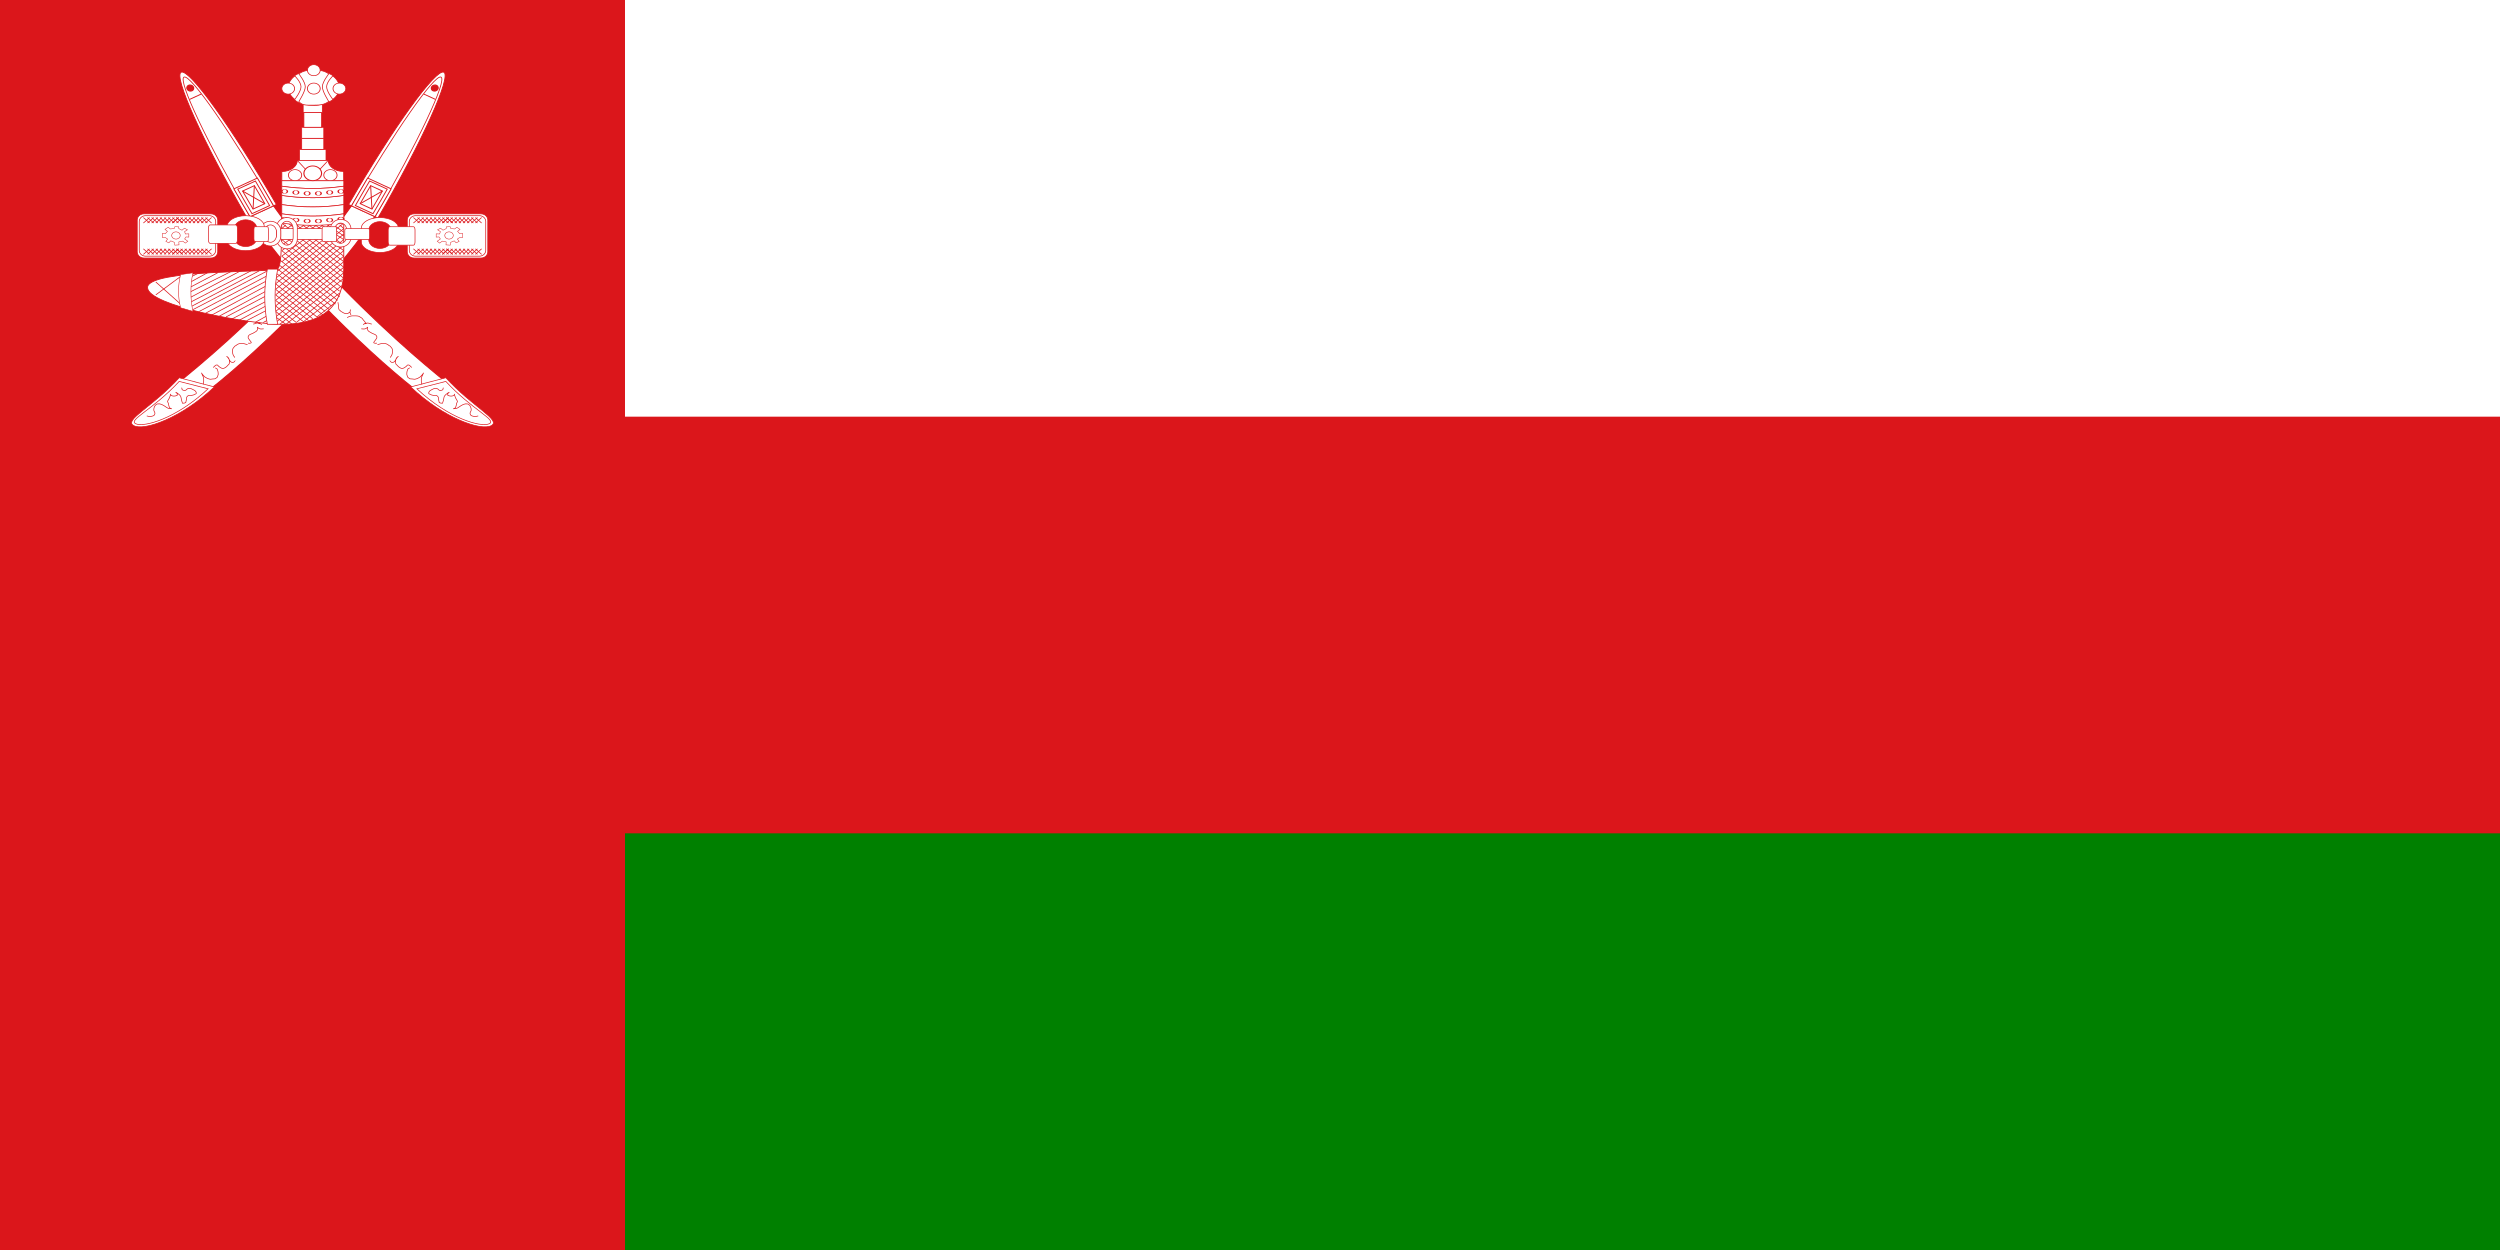
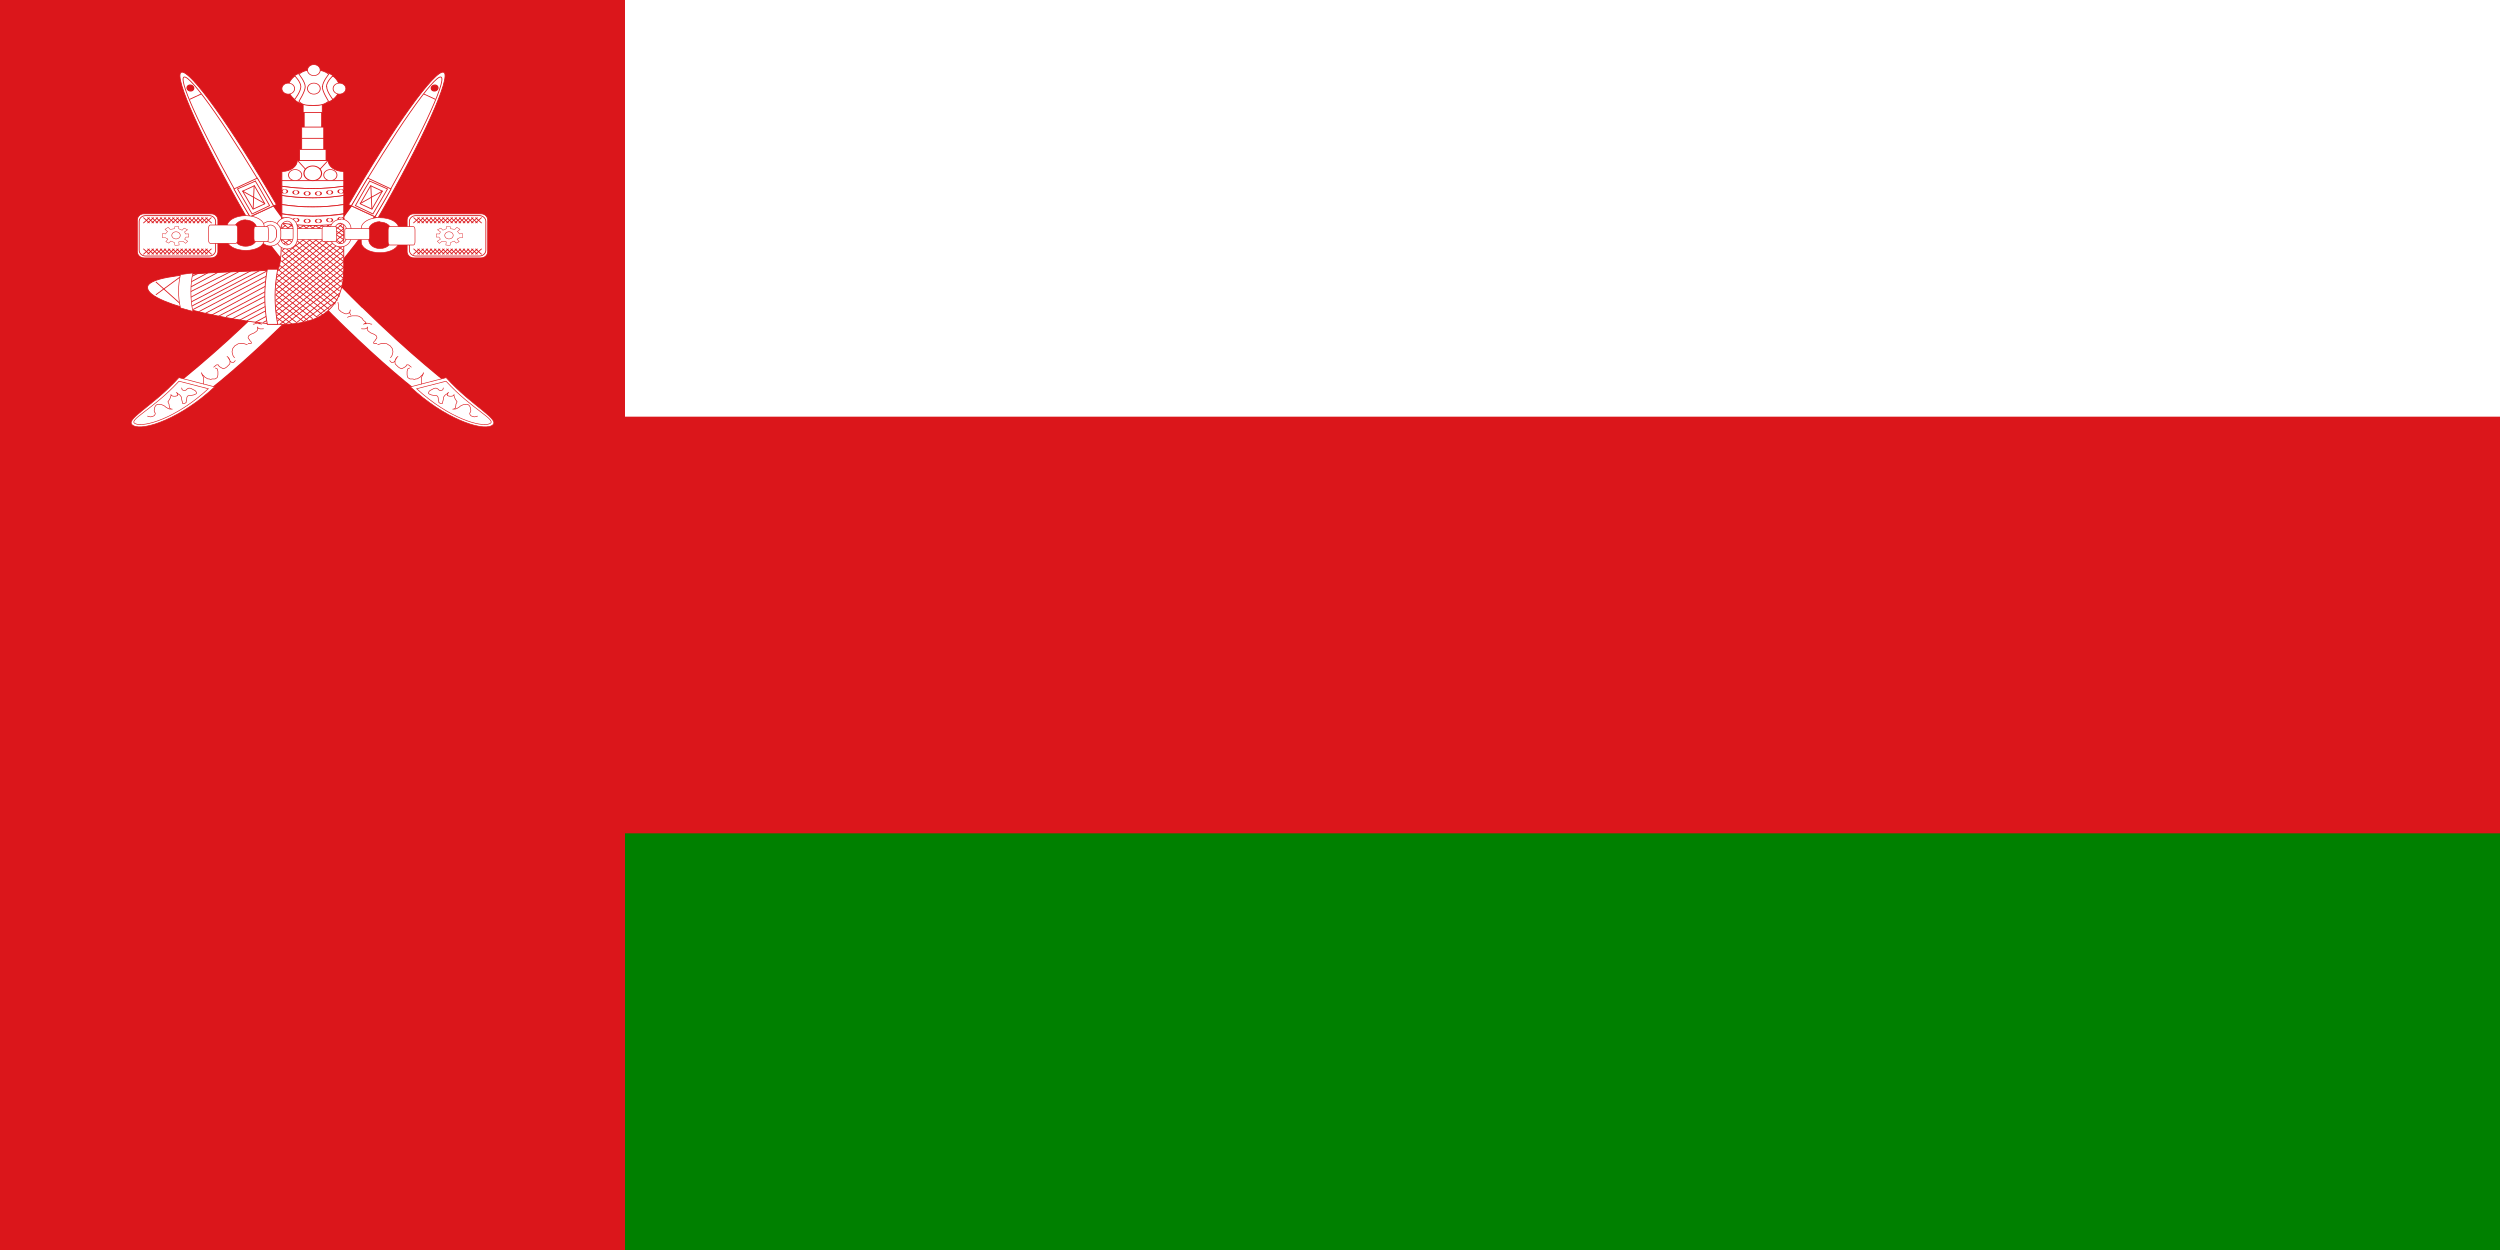
<svg xmlns="http://www.w3.org/2000/svg" xmlns:xlink="http://www.w3.org/1999/xlink" width="600" height="300" viewBox="0,0 1200,600">
-   <rect width="1200" fill="#db161b" height="600" />
-   <rect height="200" width="900" x="300" fill="#fff" />
-   <rect height="200" width="900" y="400" x="300" fill="#008000" />
-   <g id="a" fill-rule="evenodd" stroke="#db161b" stroke-width="0.264pt" fill="#fff">
-     <rect rx="3.215" ry="3.015" height="21.217" width="38.669" y="102.64" x="65.854" stroke-width="0.283pt" />
-     <rect rx="3.05" ry="2.764" height="19.449" width="36.686" y="103.52" x="66.846" stroke-width="0.264pt" />
-     <path d="M83.904,108.83l1.853,0.06,0.084,0.84,1.516,0.77,1.18-0.96,1.431,0.77-1.347,0.84,0.337,1.16,1.684-0.06v1.55l-1.347-0.07-0.674,0.97,1.516,1.1-1.179,0.9-1.264-0.97-1.853,0.39,0.084,1.42-2.021,0.13-0.253-1.36-1.684-0.71-0.927,0.97-1.432-0.71,0.843-1.1-1.011-0.71h-1.432l-0.084-2,1.432,0.13,1.01-1.16-1.179-0.9,1.516-1.04,1.095,0.84,1.853-0.25,0.253-0.84z" stroke-width="0.167pt" />
-     <ellipse cx="68.944" cy="426.78" rx="11.049" ry="9.944" transform="matrix(0.1841806,0,0,0.1752043,71.76647,38.24648)" stroke-width="1pt" />
-     <path d="M71.803,104.41l-2.974,2.65" />
-     <path d="M73.786,104.41l-2.974,2.65" />
-     <path d="M75.769,104.41l-2.974,2.65" />
-     <path d="M77.752,104.41l-2.974,2.65" />
-     <path d="M79.735,104.41l-2.974,2.65" />
-     <path d="M81.718,104.41l-2.974,2.65" />
-     <path d="M83.702,104.41l-2.975,2.65" />
-     <path d="M85.685,104.41l-2.975,2.65" />
-     <path d="M87.668,104.41l-2.975,2.65" />
-     <path d="M89.651,104.41l-2.975,2.65" />
-     <path d="M91.634,104.41l-2.975,2.65" />
-     <path d="M93.617,104.41l-2.975,2.65" />
-     <path d="M85.685,104.41l-2.975,2.65" />
-     <path d="M95.6,104.41l-2.975,2.65" />
-     <path d="M97.583,104.41l-2.975,2.65" />
-     <path d="M99.566,104.41l-2.975,2.65" />
-     <path d="M101.55,104.41l-2.976,2.65" />
-     <path d="M98.574,104.41l2.976,2.65" />
-     <path d="M96.591,104.41l2.975,2.65" />
-     <path d="M94.608,104.41l2.975,2.65" />
-     <path d="M92.625,104.41l2.975,2.65" />
-     <path d="M90.642,104.41l2.975,2.65" />
-     <path d="M88.659,104.41l2.975,2.65" />
-     <path d="M86.676,104.41l2.975,2.65" />
-     <path d="M84.693,104.41l2.975,2.65" />
-     <path d="M82.71,104.41l2.975,2.65" />
-     <path d="M80.727,104.41l2.975,2.65" />
-     <path d="M78.744,104.41l2.975,2.65" />
-     <path d="M76.761,104.41l2.974,2.65" />
-     <path d="M84.693,104.41l2.975,2.65" />
-     <path d="M74.778,104.41l2.974,2.65" />
-     <path d="M72.795,104.41l2.974,2.65" />
-     <path d="M70.812,104.41l2.974,2.65" />
-     <path d="M68.829,104.41l2.974,2.65" />
-     <path d="M71.803,119.43l-2.974,2.66" />
-     <path d="M73.786,119.43l-2.974,2.66" />
-     <path d="M75.769,119.43l-2.974,2.66" />
-     <path d="M77.752,119.43l-2.974,2.66" />
-     <path d="M79.735,119.43l-2.974,2.66" />
-     <path d="M81.718,119.43l-2.974,2.66" />
-     <path d="M83.702,119.43l-2.975,2.66" />
-     <path d="M85.685,119.43l-2.975,2.66" />
-     <path d="M87.668,119.43l-2.975,2.66" />
-     <path d="M89.651,119.43l-2.975,2.66" />
-     <path d="M91.634,119.43l-2.975,2.66" />
-     <path d="M93.617,119.43l-2.975,2.66" />
-     <path d="M85.685,119.43l-2.975,2.66" />
-     <path d="M95.6,119.43l-2.975,2.66" />
-     <path d="M97.583,119.43l-2.975,2.66" />
-     <path d="M99.566,119.43l-2.975,2.66" />
-     <path d="M101.55,119.43l-2.976,2.66" />
-     <path d="M98.574,119.43l2.976,2.66" />
-     <path d="M96.591,119.43l2.975,2.66" />
-     <path d="M94.608,119.43l2.975,2.66" />
-     <path d="M92.625,119.43l2.975,2.66" />
-     <path d="M90.642,119.43l2.975,2.66" />
-     <path d="M88.659,119.43l2.975,2.66" />
-     <path d="M86.676,119.43l2.975,2.66" />
-     <path d="M84.693,119.43l2.975,2.66" />
-     <path d="M82.71,119.43l2.975,2.66" />
-     <path d="M80.727,119.43l2.975,2.66" />
-     <path d="M78.744,119.43l2.975,2.66" />
-     <path d="M76.761,119.43l2.974,2.66" />
-     <path d="M84.693,119.43l2.975,2.66" />
-     <path d="M74.778,119.43l2.974,2.66" />
-     <path d="M72.795,119.43l2.974,2.66" />
-     <path d="M70.812,119.43l2.974,2.66" />
-     <path d="M68.829,119.43l2.974,2.66" />
+   <path fill="#db161b" d="M0 0h1200v600H0z" />
+   <path fill="#fff" d="M300 0h900v200H300z" />
+   <path fill="green" d="M300 400h900v200H300z" />
+   <g id="a" fill-rule="evenodd" stroke="#db161b" stroke-width=".4" fill="#fff">
+     <rect rx="3.2" ry="3" height="21.2" width="38.7" y="102.6" x="65.9" />
+     <rect rx="3.1" ry="2.8" height="19.4" width="36.7" y="103.5" x="66.8" />
+     <path d="M84 108.8h1.8v1l1.6.7 1-1 1.6.8-1.4 1 .4 1h1.6v1.5h-1.3l-.7 1 1.5 1-1 1-1.3-1-2 .3.2 1.5-2 .2-.3-1.4-1.7-.7-1 1-1.4-.7 1-1.2-1.2-.7H78v-2l1.4.2 1-1.2-1.2-1 1.5-1 1 1 2-.3.2-1z" stroke-width=".2" />
+     <ellipse cx="68.9" cy="426.8" rx="11" ry="9.9" transform="matrix(.18418 0 0 .1752 71.8 38.2)" stroke-width="1pt" />
+     <path d="M71.8 104.4l-3 2.7M73.8 104.4l-3 2.7M75.8 104.4l-3 2.7M77.8 104.4l-3 2.7M79.7 104.4l-3 2.7M81.7 104.4l-3 2.7M83.7 104.4l-3 2.7M85.7 104.4l-3 2.7M87.7 104.4l-3 2.7M89.7 104.4l-3 2.7M91.6 104.4l-3 2.7M93.6 104.4l-3 2.7M85.7 104.4l-3 2.7M95.6 104.4l-3 2.7M97.6 104.4l-3 2.7M99.6 104.4l-3 2.7M101.5 104.4l-3 2.7M98.6 104.4l3 2.7M96.6 104.4l3 2.7M94.6 104.4l3 2.7M92.6 104.4l3 2.7M90.6 104.4l3 2.7M88.7 104.4l3 2.7M86.7 104.4l3 2.7M84.7 104.4l3 2.7M82.7 104.4l3 2.7M80.7 104.4l3 2.7M78.7 104.4l3 2.7M76.8 104.4l3 2.7M84.7 104.4l3 2.7M74.8 104.4l3 2.7M72.8 104.4l3 2.7M70.8 104.4l3 2.7M68.8 104.4l3 2.7M71.8 119.4l-3 2.7M73.8 119.4l-3 2.7M75.8 119.4l-3 2.7M77.8 119.4l-3 2.7M79.7 119.4l-3 2.7M81.7 119.4l-3 2.7M83.7 119.4l-3 2.7M85.7 119.4l-3 2.7M87.7 119.4l-3 2.7M89.7 119.4l-3 2.7M91.6 119.4l-3 2.7M93.6 119.4l-3 2.7M85.7 119.4l-3 2.7M95.6 119.4l-3 2.7M97.6 119.4l-3 2.7M99.6 119.4l-3 2.7M101.5 119.4l-3 2.7M98.6 119.4l3 2.7M96.6 119.4l3 2.7M94.6 119.4l3 2.7M92.6 119.4l3 2.7M90.6 119.4l3 2.7M88.7 119.4l3 2.7M86.7 119.4l3 2.7M84.7 119.4l3 2.7M82.7 119.4l3 2.7M80.7 119.4l3 2.7M78.7 119.4l3 2.7M76.8 119.4l3 2.7M84.7 119.4l3 2.7M74.8 119.4l3 2.7M72.8 119.4l3 2.7M70.8 119.4l3 2.7M68.8 119.4l3 2.7" />
  </g>
-   <use xlink:href="#a" x="-300" transform="scale(-1,1)" />
-   <g id="b">
-     <path d="M126.51,147.12c-48.114,47.05-68.638,53-59.006,56.79s40.616-20.49,72.856-52.75c32.24-32.25,51.98-60.956,42.35-64.747-9.63-3.792-5.03,10.662-56.2,60.707z" fill-rule="evenodd" stroke="#db161b" stroke-width="0.424pt" fill="#fff" />
-     <path d="M86.008,181.31l16.852,4.42c-15.861,15.03-33.708,21.22-38.665,18.57-4.958-2.65,8.923-8.84,21.813-22.99z" fill-rule="evenodd" stroke="#db161b" stroke-width="0.33" fill="#fff" />
-     <path d="M86.008,183.08l13.881,3.54c-15.453,14.45-30.737,18.56-34.692,16.8-3.977-1.77,8.255-6.74,20.811-20.34z" fill-rule="evenodd" stroke="#db161b" stroke-width="0.33" fill="#fff" />
-     <path d="M137.79,145.06c-0.04,0.23-0.15,1.24-0.25,1.64,0,0.56-0.06,0.98-0.12,1.42-0.16,0.38-0.13,0.73-0.62,0.87-0.33,0.46-0.54,0.58-0.98,0.77-0.3,0.23-0.76,0.46-1.24,0.65-0.49,0.19-0.94,0.21-1.47,0.11-0.44-0.27-0.75-0.54-1.11-0.76-0.09-0.35-0.16-0.86-0.25-1.2,0.13,0.35,0.23,0.91,0.25,1.41-0.05,0.55-0.25,0.79-0.49,1.2" stroke="#db161b" stroke-width="0.33" fill="none" />
-     <path d="M133.23,152.37c-0.04-0.03-0.08-0.07-0.12-0.11,0.29,0.26,0.17,0.14-0.5-0.21-0.47-0.22-0.98-0.34-1.6-0.44h-1.72c-0.67,0-1.12,0.09-1.6,0.22-0.35,0.31-0.87,0.48-1.23,0.76-0.38,0.23-0.54,0.5-0.74,0.87-0.34,0.3-0.56,0.76-0.87,0.99-0.13,0.5-0.42,0.48-0.61,0.87,0.58,0.04,1.05,0.11,1.35,0.43,0.52,0.24-0.43-0.23-0.61-0.43-0.41-0.11-0.51-0.22-1.11-0.22-0.56-0.16-0.9,0.13-1.48,0.22-0.33,0.17-0.43,0.22-0.86,0.22" stroke="#db161b" stroke-width="0.33" fill="none" />
-     <path d="M126.58,157.83c-0.25,0.01-1.4,0.2-1.85,0-0.5-0.12-0.8-0.36-1.11-0.77-0.15-0.29,0,0.53,0,0.88-0.05,0.64-0.27,0.65-0.61,1.09-0.36,0.2-0.74,0.49-1.11,0.65-0.31,0.24-0.69,0.4-1.11,0.55-0.37,0.15-0.81,0.31-1.11,0.54-0.41,0.26-0.37,0.58-0.61,0.98,0.04,0.54,0.14,0.84,0.49,1.1,0.14,0.36,0.47,0.73,0.74,0.98,0.3,0.5,0.64,0.73-0.13,0.87-0.42,0.16-0.65,0.03-1.1,0" stroke="#db161b" stroke-width="0.33" fill="none" />
-     <path d="M118.82,165.46c-0.3-0.06-1.38-0.38-1.85-0.54h-1.72c-0.67,0.04-0.8,0.22-1.36,0.43-0.36,0.33-0.61,0.56-1.11,0.77-0.26,0.3-0.78,0.81-0.98,1.2-0.15,0.37-0.25,0.87-0.25,1.42,0.01,0.63,0.2,0.74,0.25,1.31,0.14,0.46,0.36,0.89,0.74,1.3,0.05,0.14,0.09,0.18,0.24,0.22" stroke="#db161b" stroke-width="0.33" fill="none" />
-     <path d="M112.95,173c-0.05,0-0.17,0.28-0.35,0.52-0.39,0.4-0.44,0.43-1.05,0.43-0.54-0.02-0.49-0.21-0.87-0.35-0.18-0.27-0.41-0.49-0.61-0.86-0.14-0.22-0.27-0.57-0.44-0.77-0.16-0.26-0.36-0.45-0.53-0.69-0.16-0.07-0.22-0.14-0.43-0.17,0.5,0.08,0.54,0.25,0.87,0.51,0.15,0.25,0.31,0.5,0.44,0.78,0.05,0.37,0.17,0.66,0.17,1.12,0,0.47,0,0.81-0.17,1.2-0.21,0.22-0.36,0.44-0.61,0.61-0.21,0.19-0.46,0.45-0.62,0.68-0.27,0.17-0.47,0.31-0.78,0.52-0.27,0.15-0.55,0.31-0.96,0.35-0.52-0.04-0.67-0.18-1.05-0.35-0.33-0.24-0.59-0.39-0.88-0.6-0.23-0.16-0.46-0.47-0.61-0.69-0.47-0.12-0.77-0.07-1.05,0.17-0.24,0.16-0.45,0.37-0.61,0.6-0.15,0.07-0.38,0.28-0.53,0.35" stroke="#db161b" stroke-width="0.33" fill="none" />
-     <path d="M103.32,176.56c0.14,0.06,0.64,0.41,0.87,0.54,0.14,0.45,0.36,0.7,0.43,1.18,0.12,0.47,0.11,0.98,0.11,1.51-0.12,0.55-0.35,0.95-0.54,1.39-0.35,0.24-0.52,0.4-0.98,0.65-0.43,0.06-0.86,0.11-1.41,0.11-0.34,0.11-0.98,0.16-1.31,0-0.48-0.07-0.843-0.26-1.194-0.43-0.402-0.23-0.649-0.44-1.088-0.65-0.213-0.31-0.544-0.59-0.869-0.97-0.271-0.36-0.47-0.56-0.653-0.96,0.161,0.46,0.405,0.86,0.544,1.29,0.247,0.45,0.391,0.62,0.435,1.18,0.151,0.45,0.109,0.99,0.109,1.5-0.048,0.35-0.073,1.01-0.218,1.29v0.33" stroke="#db161b" stroke-width="0.33" fill="none" />
-     <path d="M87.242,186.23v0.16c0-0.42-0.011-0.21,0.175,0.62,0.33,0.37,1.104,0.47,1.749,0.31,0.566-0.41,0.548-0.73,1.574-0.93,0.991,0.06,1.369,0.32,1.924,0.62,0.658,0.29,0.962,0.44,1.399,1.09,0.217,0.53,0.338,0.89-0.35,1.09-0.547,0.35-1.197,0.54-1.924,0.63-0.808,0-1.39-0.09-1.749,0.31-0.555,0.51-0.524,0.82-0.524,1.71-0.187,0.28-0.224,1.1-0.35,1.41-0.486,0.2-0.771,0.31-1.574,0.31-0.189-0.48-0.398-1.35-0.525-1.87-0.137-0.56-0.179-1.34-0.525-1.72-0.326-0.42-0.743-0.8-1.224-1.09-0.214-0.27-0.622-0.49-1.049-0.62,0.686,0.31,0.784,0.65,0.874,1.4-0.603,0.27-0.764,0.46-1.749,0.47-0.968-0.07-1.202-0.29-1.574-0.78-0.067,0.78-0.348,1.04-0.524,1.72-0.36,0.47-0.513,0.95-0.875,1.55,0.154,0.76,0.486,0.79,0.525,1.72,0.227,0.61,0.202,1.19,0.699,1.56,0.222,0.24,0.388,0.29,0.875,0.31-1.013,0-1.603-0.1-2.274-0.47-0.519-0.28-0.911-0.64-1.399-0.93-0.619-0.4-1.384-0.77-2.099-0.94-0.808,0-1.39-0.08-1.749,0.31-0.495,0.32-0.828,0.86-1.049,1.56-0.162,0.81-0.224,1.35,0.175,1.87,0.296,0.61,0.363,0.84,0,1.56-0.407,0.51-1.012,0.57-1.924,0.78-0.666-0.03-1.306-0.16-1.749-0.31" stroke="#db161b" stroke-width="0.33" fill="none" />
-     <path d="M181.41,104.66c21.35-36.858,35.52-68.222,31.62-70.014-3.89-1.791-24.37,26.665-45.72,63.518l14.1,6.496z" fill-rule="evenodd" stroke="#db161b" stroke-width="0.335pt" fill="#fff" />
-     <path d="M180,104.01c20.59-35.557,34.78-65.574,31.67-67.007s-22.35,26.258-42.95,61.81" fill-rule="evenodd" stroke="#db161b" stroke-width="0.294pt" fill="#fff" />
-     <path d="M176.46,85.461c-2.51,4.157-5.16,8.908-7.74,13.352l11.28,5.197c2.57-4.448,5.38-9.13,7.73-13.356l-11.27-5.193z" fill-rule="evenodd" stroke="#db161b" stroke-width="0.334pt" fill="#fff" />
-     <path d="M177.41,86.895c-2.5,4.157-4.25,7.338-6.82,11.782l8.45,3.893c2.58-4.442,4.48-7.554,6.83-11.78l-8.46-3.895z" fill-rule="evenodd" stroke="#db161b" stroke-width="0.334pt" fill="#fff" />
-     <rect transform="matrix(-0.9083207,-0.4182743,-0.5012544,0.8653,0,0)" height="9.985" width="6.207" stroke="#db161b" y="6.559" x="-205.69" stroke-width="0.335pt" fill="#fff" />
-     <path d="M183.55,91.712l-10.64,6.043" fill-rule="evenodd" stroke="#db161b" stroke-width="0.334pt" fill="#fff" />
-     <path d="M178.54,100.35l-0.63-11.235" fill-rule="evenodd" stroke="#db161b" stroke-width="0.334pt" fill="#fff" />
-     <path d="M209.03,47.727l-5.64-2.597" fill-rule="evenodd" stroke="#db161b" stroke-width="0.334pt" fill="#fff" />
-     <ellipse rx="3.543" ry="3.543" stroke="#db161b" transform="matrix(-0.4490005,0.1132067,0.1013394,0.3938715,444.3472,-55.79786)" cy="92.126" cx="545.67" stroke-width="1pt" fill="#db161b" />
+   <use xlink:href="#a" x="-300" transform="scale(-1 1)" />
+   <g id="b" stroke="#db161b">
+     <path d="M126.5 147c-48 47.2-68.6 53-59 57s40.6-20.6 73-52.8c32-32.3 51.8-61 42.2-64.8-9.6-3.8-5 10.7-56.2 60.7z" fill-rule="evenodd" stroke-width=".6" fill="#fff" />
+     <path d="M86 181.3l17 4.4C87 200.7 69 207 64 204.3c-5-2.7 9-8.8 21.8-23z" fill-rule="evenodd" stroke-width=".3" fill="#fff" />
+     <path d="M86 183l14 3.6C84.3 201 69 205.2 65 203.4c-4-1.7 8.3-6.7 20.8-20.3z" fill-rule="evenodd" stroke-width=".3" fill="#fff" />
+     <path d="M137.8 145l-.3 1.7v1.4c-.2.5-.2.8-.7 1-.3.4-.5.6-1 .8l-1.2.6c-.5.2-1 .2-1.5 0-.3 0-.6-.4-1-.6l-.3-1.2c.2.3.3 1 .3 1.4 0 .5-.3.8-.5 1.2M133.2 152.4c.2 0 0 0-.6-.4l-1.6-.4h-1.7c-.7 0-1 0-1.6.2-.4.3-1 .5-1.2.8-.4.2-.6.5-.8 1-.3.2-.5.6-1 .8 0 .5-.3.5-.5 1 .6 0 1 0 1.4.3l-.6-.4-1-.2c-.7 0-1 .2-1.6.3-.3.2-.4.2-1 .2M126.6 157.8c-.3 0-1.4.2-2 0-.4 0-.7-.3-1-.7v1c0 .6-.2.6-.6 1l-1 .7-1.2.5c-.4.2-.8.3-1 .6-.5.2-.5.5-.7 1 0 .5.2.8.6 1 0 .4.4.8.7 1 .3.5.6.8 0 1H119M118.8 165.5l-1.8-.6h-1.8c-.6 0-.8 0-1.3.4l-1.2.7-1 1.3-.3 1.4c0 .7.2.8.3 1.4 0 .5.4 1 .7 1.4l.3.2M113 173l-.4.5c-.4.4-.4.5-1 .5s-.5-.3-1-.4c0-.3-.3-.5-.5-1l-.4-.6c0-.3-.3-.5-.5-.7 0 0 0-.2-.3-.2.5.2.5.4.8.6l.5.8.2 1c0 .6 0 1-.2 1.3l-.6.6-.7.7-.7.5-1 .4-1-.5-1-.6c0-.2-.4-.5-.5-.8-.5 0-.8 0-1 .2l-.7.6-.5.4M103.3 176.6l1 .5c0 .5.3.8.3 1.3v1.5c0 .5-.2 1-.4 1.4l-1 .6h-1.4c-.3.2-1 .3-1.3 0-.5 0-1 0-1.2-.3l-1-.6c-.3-.5-.6-.7-1-1l-.6-1c0 .4.4.8.5 1.2.3.5.4.6.5 1.2v3M87.2 186.2v.2c0-.4 0-.2.2.6.3.4 1 .5 1.8.3.5-.4.5-.7 1.5-1 1 0 1.4.4 2 .7.6.3 1 .4 1.4 1 .3.6.4 1-.3 1.2-.5.3-1.2.5-2 .6-.7 0-1.3 0-1.7.3-.5.6-.5 1-.5 1.8-.2.3-.2 1-.3 1.4-.5.3-.8.4-1.6.4l-.5-2c0-.5 0-1.2-.5-1.6-.3-.5-.7-.8-1.2-1-.2-.4-.6-.6-1-.7.7.3.8.6.8 1.4-.5.2-.6.4-1.6.4s-1.2-.2-1.6-.7c0 .8-.3 1-.5 1.8-.4.5-.5 1-1 1.6.3.8.6.8.6 1.7.2.6 0 1.2.6 1.6.3 0 .4.2 1 .2-1 0-1.7 0-2.4-.5-.5-.2-1-.6-1.4-1-.6-.3-1.3-.7-2-.8-1 0-1.4-.2-1.8.2-.5.3-.8.8-1 1.5-.2 1-.3 1.4 0 2 .4.5.5.8 0 1.5-.3.5-1 .5-1.8.8-.7 0-1.3-.2-1.7-.4" stroke-width=".3" fill="none" />
+     <path d="M181.4 104.7c21.4-37 35.5-68.3 31.6-70-4-1.8-24.3 26.6-45.7 63.5l14 6.5z" fill-rule="evenodd" stroke-width=".4" fill="#fff" />
+     <path d="M180 104c20.6-35.5 34.8-65.6 31.7-67s-22.4 26.3-43 61.8" fill-rule="evenodd" stroke-width=".4" fill="#fff" />
+     <path d="M176.5 85.5c-2.5 4-5.2 9-7.8 13.3L180 104c2.6-4.4 5.4-9 7.7-13.3l-11.2-5.2z" fill-rule="evenodd" stroke-width=".4" fill="#fff" />
+     <path d="M177.4 87c-2.5 4-4.2 7.2-6.8 11.7l8.4 4 7-12-8.6-3.8z" fill-rule="evenodd" stroke-width=".4" fill="#fff" />
+     <path transform="matrix(-.90832 -.41827 -.50125 .8653 0 0)" stroke-width=".4" fill="#fff" d="M-205.7 6.6h6.2v10h-6.2z" />
+     <path d="M183.6 91.7l-10.7 6M178.5 100.3L178 89M209 47.7l-5.6-2.6" fill-rule="evenodd" stroke-width=".4" fill="#fff" />
+     <ellipse rx="3.5" ry="3.5" transform="matrix(-.449 .1132 .10134 .39387 444.3 -55.8)" cy="92.1" cx="545.7" stroke-width="1pt" fill="#db161b" />
  </g>
-   <use xlink:href="#b" x="-300" transform="scale(-1,1)" />
-   <path d="M135.26,84.958c0,30.942,0.18,42.602-2.1,44.202-2.16,1.71-62.348,0-62.348,8.84s49.578,17.68,64.448,17.68c19.83,0,29.75-8.84,29.75-26.52v-44.202h-29.75z" fill-rule="evenodd" stroke="#db161b" stroke-width="0.305pt" fill="#fff" />
-   <path d="M135.26,93.798v4.42c9.92,1.474,19.83,1.474,29.75,0v-4.42c-9.92,1.474-19.83,1.474-29.75,0z" fill-rule="evenodd" stroke="#db161b" stroke-width="0.264pt" fill="#fff" />
-   <path d="M135.26,84.958v4.42c9.92,1.473,19.83,1.473,29.75,0v-4.42c-9.92,1.473-19.83,1.473-29.75,0z" fill-rule="evenodd" stroke="#db161b" stroke-width="0.264pt" fill="#fff" />
-   <path d="M135.26,89.378v4.42c9.92,1.474,19.83,1.474,29.75,0v-4.42c-9.92,1.473-19.83,1.473-29.75,0z" fill-rule="evenodd" stroke="#db161b" stroke-width="0.264pt" fill="#fff" />
-   <path d="M135.26,98.218v4.422c9.92,1.47,19.83,1.47,29.75,0v-4.422c-9.92,1.474-19.83,1.474-29.75,0z" fill-rule="evenodd" stroke="#db161b" stroke-width="0.264pt" fill="#fff" />
-   <ellipse rx="8.858" ry="26.575" stroke="#db161b" transform="matrix(0.1526333,0,0,3.5883686e-2,97.40251,84.3256)" cy="210.83" cx="256.89" stroke-width="4.463" fill="#fff" />
-   <ellipse rx="8.858" ry="26.575" stroke="#db161b" transform="matrix(0.1526333,0,0,3.5883686e-2,97.40259,83.53092)" cy="246.26" cx="292.32" stroke-width="4.463" fill="#fff" />
-   <ellipse rx="8.858" ry="26.575" stroke="#db161b" transform="matrix(0.1526333,0,0,3.5883436e-2,97.40259,83.37205)" cy="263.98" cx="327.76" stroke-width="4.463" fill="#fff" />
-   <ellipse rx="8.858" ry="26.575" stroke="#db161b" transform="matrix(0.1526333,0,0,3.5883436e-2,97.40259,83.37205)" cy="263.98" cx="363.19" stroke-width="4.463" fill="#fff" />
-   <ellipse rx="8.858" ry="26.575" stroke="#db161b" transform="matrix(0.1526333,0,0,3.5883686e-2,97.40259,83.53092)" cy="246.26" cx="398.62" stroke-width="4.463" fill="#fff" />
-   <ellipse rx="8.858" ry="26.575" stroke="#db161b" transform="matrix(0.1526333,0,0,3.5883686e-2,97.40253,84.3256)" cy="210.83" cx="434.06" stroke-width="4.463" fill="#fff" />
-   <g fill-rule="evenodd" stroke="#db161b" stroke-width="0.264pt" fill="#fff">
-     <path d="M135.26,107.06l29.75,23.87" />
-     <path d="M138.23,107.06l26.78,21.21" />
-     <path d="M142.2,107.94l22.81,17.68" />
-     <path d="M145.18,107.94l19.83,15.03" />
-     <path d="M148.15,107.94l16.86,12.38" />
-     <path d="M151.12,107.94l13.89,9.73" />
-     <path d="M154.1,107.94l10.91,7.07" />
-     <path d="M157.07,107.94l7.94,5.31" />
-     <path d="M160.05,107.94l4.96,3.54" />
-     <path d="M163.02,107.94l1.99,1.77" />
-     <path d="M135.26,109.71l29.75,23.87" />
-     <path d="M165.01,107.06l-32.72,26.52" />
-     <path d="M162.03,107.06l-28.75,22.98" />
-     <path d="M158.07,107.94l-22.81,17.68" />
-     <path d="M155.09,107.94l-19.83,15.03" />
-     <path d="M152.12,107.94l-16.86,12.38" />
-     <path d="M149.14,107.94l-13.88,9.73" />
-     <path d="M146.17,107.94l-10.91,7.07" />
-     <path d="M143.19,107.94l-7.93,5.31" />
-     <path d="M140.22,107.94l-4.96,3.54" />
-     <path d="M137.24,107.94l-1.98,1.77" />
-     <path d="M165.01,109.71l-32.72,26.52" />
-     <path d="M165.01,112.36l-32.72,26.52" />
-     <path d="M165.01,115.01l-32.72,26.53" />
-     <path d="M165.01,117.67l-32.72,26.52" />
-     <path d="M165.01,120.32l-32.72,26.52" />
-     <path d="M165.01,122.97l-32.72,26.52" />
-     <path d="M165.01,125.62l-32.72,26.52" />
-     <path d="M165.01,128.28l-32.72,26.52" />
-     <path d="M165.01,130.93l-30.74,24.75" />
-     <path d="M165.01,133.58l-27.77,22.1" />
-     <path d="M164.01,137.12l-21.81,17.68" />
-     <path d="M163.02,140.65l-17.84,14.15" />
-     <path d="M161.04,145.07l-8.92,7.07" />
-     <path d="M135.26,112.36l28.75,22.99" />
-     <path d="M135.26,115.01l28.75,22.99" />
-     <path d="M135.26,117.67l27.76,22.1" />
-     <path d="M135.26,120.32l27.76,22.1" />
-     <path d="M135.26,122.97l26.77,21.22" />
-     <path d="M134.27,124.74l26.77,21.22" />
-     <path d="M134.27,127.39l24.79,19.45" />
-     <path d="M133.28,129.16l24.79,19.45" />
-     <path d="M132.29,130.93l23.79,18.56" />
-     <path d="M132.29,133.58l22.8,17.68" />
-     <path d="M132.29,136.23l19.83,15.91" />
+   <use xlink:href="#b" x="-300" transform="scale(-1 1)" />
+   <path d="M135.3 85c0 31 0 42.6-2 44.2-2.3 1.7-62.5 0-62.5 8.8s49.6 17.7 64.5 17.7c19.8 0 29.7-9 29.7-26.5V85h-29.7z" fill-rule="evenodd" stroke="#db161b" stroke-width=".4" fill="#fff" />
+   <path d="M135.3 93.8v4.4c10 1.5 19.8 1.5 29.7 0v-4.4c-10 1.5-19.8 1.5-29.7 0zM135.3 85v4.4c10 1.5 19.8 1.5 29.7 0V85c-10 1.4-19.8 1.4-29.7 0z" fill-rule="evenodd" stroke="#db161b" stroke-width=".4" fill="#fff" />
+   <path d="M135.3 89.4v4.4c10 1.5 19.8 1.5 29.7 0v-4.4c-10 1.5-19.8 1.5-29.7 0zM135.3 98.2v4.4c10 1.5 19.8 1.5 29.7 0v-4.4c-10 1.5-19.8 1.5-29.7 0z" fill-rule="evenodd" stroke="#db161b" stroke-width=".4" fill="#fff" />
+   <ellipse rx="8.9" ry="26.6" stroke="#db161b" transform="matrix(.15263 0 0 .03588 97.4 84.3)" cy="210.8" cx="256.9" stroke-width="4.5" fill="#fff" />
+   <ellipse rx="8.9" ry="26.6" stroke="#db161b" transform="matrix(.15263 0 0 .03588 97.4 83.5)" cy="246.3" cx="292.3" stroke-width="4.5" fill="#fff" />
+   <ellipse rx="8.9" ry="26.6" stroke="#db161b" transform="matrix(.15263 0 0 .03588 97.4 83.4)" cy="264" cx="327.8" stroke-width="4.5" fill="#fff" />
+   <ellipse rx="8.9" ry="26.6" stroke="#db161b" transform="matrix(.15263 0 0 .03588 97.4 83.4)" cy="264" cx="363.2" stroke-width="4.5" fill="#fff" />
+   <ellipse rx="8.9" ry="26.6" stroke="#db161b" transform="matrix(.15263 0 0 .03588 97.4 83.5)" cy="246.3" cx="398.6" stroke-width="4.5" fill="#fff" />
+   <ellipse rx="8.9" ry="26.6" stroke="#db161b" transform="matrix(.15263 0 0 .03588 97.4 84.3)" cy="210.8" cx="434.1" stroke-width="4.5" fill="#fff" />
+   <g fill-rule="evenodd" stroke="#db161b" stroke-width=".4" fill="#fff">
+     <path d="M135.3 107l29.7 24M138.2 107l26.8 21.3M142.2 108l22.8 17.6M145.2 108l19.8 15M148.2 108l16.8 12.3M151 108l14 9.7M154 108l11 7M157 108l8 5.2M160 108l5 3.5M163 108l2 1.7M135.3 109.7l29.7 24M165 107l-32.7 26.6M162 107l-28.7 23M158 108l-22.7 17.6M155 108l-19.7 15M152 108l-16.7 12.3M149 108l-13.7 9.7M146.2 108l-11 7M143.2 108l-8 5.2M140.2 108l-5 3.5M137.2 108l-2 1.7M165 109.7l-32.7 26.5M165 112.4L132.3 139M165 115l-32.7 26.5M165 117.7l-32.7 26.5M165 120.3l-32.7 26.5M165 123l-32.7 26.5M165 125.6L132.3 152M165 128.3l-32.7 26.5M165 131l-30.7 24.7M165 133.6l-27.8 22M164 137L142.2 155M163 140.7l-17.8 14M161 145l-9 7M135.3 112.4l28.7 23M135.3 115l28.7 23M135.3 117.7l27.7 22M135.3 120.3l27.7 22M135.3 123l26.7 21.2M134.3 124.7L161 146M134.3 127.4l24.8 19.4M133.3 129.2l24.8 19.4M132.3 131l23.8 18.5M132.3 133.6l22.8 17.7M132.3 136.2l19.8 16" />
  </g>
-   <path d="M135.26,102.64v4.42c9.92,1.47,19.83,1.47,29.75,0v-4.42c-9.92,1.47-19.83,1.47-29.75,0z" fill-rule="evenodd" stroke="#db161b" stroke-width="0.264pt" fill="#fff" />
-   <path d="M132.29,138.88l17.84,14.15" fill-rule="evenodd" stroke="#db161b" stroke-width="0.264pt" fill="#fff" />
-   <path d="M132.29,141.54l15.86,12.37" fill-rule="evenodd" stroke="#db161b" stroke-width="0.264pt" fill="#fff" />
-   <path d="M132.29,144.19l13.88,10.61" fill-rule="evenodd" stroke="#db161b" stroke-width="0.264pt" fill="#fff" />
-   <path d="M132.29,146.84l9.91,7.96" fill-rule="evenodd" stroke="#db161b" stroke-width="0.264pt" fill="#fff" />
-   <path d="M132.29,149.49l7.93,6.19" fill-rule="evenodd" stroke="#db161b" stroke-width="0.264pt" fill="#fff" />
-   <path d="M132.29,152.14l4.95,3.54" fill-rule="evenodd" stroke="#db161b" stroke-width="0.264pt" fill="#fff" />
-   <ellipse rx="8.858" ry="26.575" stroke="#db161b" transform="matrix(0.1526333,0,0,3.5883686e-2,97.40251,97.586)" cy="210.83" cx="256.89" stroke-width="4.463" fill="#fff" />
-   <ellipse rx="8.858" ry="26.575" stroke="#db161b" transform="matrix(0.1526333,0,0,3.5883686e-2,97.40259,96.79135)" cy="246.26" cx="292.32" stroke-width="4.463" fill="#fff" />
-   <ellipse rx="8.858" ry="26.575" stroke="#db161b" transform="matrix(0.1526333,0,0,3.5883436e-2,97.40259,96.63245)" cy="263.98" cx="327.76" stroke-width="4.463" fill="#fff" />
-   <ellipse rx="8.858" ry="26.575" stroke="#db161b" transform="matrix(0.1526333,0,0,3.5883436e-2,97.40259,96.63245)" cy="263.98" cx="363.19" stroke-width="4.463" fill="#fff" />
-   <ellipse rx="8.858" ry="26.575" stroke="#db161b" transform="matrix(0.1526333,0,0,3.5883686e-2,97.40259,96.79135)" cy="246.26" cx="398.62" stroke-width="4.463" fill="#fff" />
-   <ellipse rx="8.858" ry="26.575" stroke="#db161b" transform="matrix(0.1526333,0,0,3.5883686e-2,97.40253,97.586)" cy="210.83" cx="434.06" stroke-width="4.463" fill="#fff" />
-   <g fill-rule="evenodd" stroke="#db161b" stroke-width="0.264pt" fill="#fff">
-     <path d="M92.625,148.61l35.695-18.57" />
-     <path d="M90.642,147.72l33.708-17.68" />
-     <path d="M89.651,145.96l30.739-15.92" />
-     <path d="M88.659,144.19l26.771-14.15" />
-     <path d="M86.676,142.42l24.784-12.38" />
-     <path d="M87.668,139.77l16.852-8.84" />
-     <path d="M86.676,138l12.89-7.07" />
-     <path d="M86.676,135.35l8.924-4.42" />
-     <path d="M95.6,149.49l33.71-17.68" />
-     <path d="M98.574,150.38l31.726-16.8" />
-     <path d="M101.55,151.26l29.74-15.91" />
-     <path d="M104.52,152.14l24.79-13.26" />
-     <path d="M108.49,152.14l21.81-11.49" />
-     <path d="M111.46,153.03l18.84-9.73" />
-     <path d="M114.44,153.91l14.87-7.95" />
-     <path d="M118.4,153.91l11.9-6.19" />
-     <path d="M122.37,154.8l7.93-4.42" />
-     <path d="M126.34,154.8l4.95-2.66" />
+   <path d="M135.3 102.6v4.5c10 1.5 19.8 1.5 29.7 0v-4.4c-10 1.5-19.8 1.5-29.7 0zM132.3 139l17.8 14M132.3 141.5L148 154M132.3 144.2l14 10.6M132.3 146.8l10 8M132.3 149.5l8 6.2M132.3 152l5 3.7" fill-rule="evenodd" stroke="#db161b" stroke-width=".4" fill="#fff" />
+   <ellipse rx="8.9" ry="26.6" stroke="#db161b" transform="matrix(.15263 0 0 .03588 97.4 97.6)" cy="210.8" cx="256.9" stroke-width="4.5" fill="#fff" />
+   <ellipse rx="8.9" ry="26.6" stroke="#db161b" transform="matrix(.15263 0 0 .03588 97.4 96.8)" cy="246.3" cx="292.3" stroke-width="4.5" fill="#fff" />
+   <ellipse rx="8.9" ry="26.6" stroke="#db161b" transform="matrix(.15263 0 0 .03588 97.4 96.6)" cy="264" cx="327.8" stroke-width="4.5" fill="#fff" />
+   <ellipse rx="8.9" ry="26.6" stroke="#db161b" transform="matrix(.15263 0 0 .03588 97.4 96.6)" cy="264" cx="363.2" stroke-width="4.5" fill="#fff" />
+   <ellipse rx="8.9" ry="26.6" stroke="#db161b" transform="matrix(.15263 0 0 .03588 97.4 96.8)" cy="246.3" cx="398.6" stroke-width="4.5" fill="#fff" />
+   <ellipse rx="8.9" ry="26.6" stroke="#db161b" transform="matrix(.15263 0 0 .03588 97.4 97.6)" cy="210.8" cx="434.1" stroke-width="4.5" fill="#fff" />
+   <g fill-rule="evenodd" stroke="#db161b" stroke-width=".4" fill="#fff">
+     <path d="M92.6 148.6l35.7-18.6M90.6 147.7l33.8-17.7M89.7 146l30.7-16M88.7 144.2l26.7-14.2M86.7 142.4l24.8-12.4M87.7 139.8l16.8-9M86.7 138l13-7M86.7 135.3l9-4.4M95.6 149.5l33.7-17.7M98.6 150.4l31.7-16.8M101.5 151.3l29.8-16M104.5 152l24.8-13M108.5 152l21.8-11.4M111.5 153l18.8-9.7M114.4 154l15-8M118.4 154l12-6.3M122.4 154.8l8-4.4M126.3 154.8l5-2.7" />
  </g>
-   <path d="M133.28,129.16h-4.96c-1.65,8.84-1.65,17.68,0,26.52h4.96c-1.66-8.84-1.66-17.68,0-26.52z" fill-rule="evenodd" stroke="#db161b" stroke-width="0.264pt" fill="#fff" />
-   <path d="M74.778,141.54l11.898-8.84" fill-rule="evenodd" stroke="#db161b" stroke-width="0.264pt" fill="#fff" />
-   <path d="M74.778,135.35l11.898,10.61" fill-rule="evenodd" stroke="#db161b" stroke-width="0.264pt" fill="#fff" />
-   <path d="M92.625,130.93l-5.949,0.88c-1.322,5.6-1.322,10.31,0,15.91l5.949,1.77c-1.322-5.6-1.322-12.96,0-18.56z" fill-rule="evenodd" stroke="#db161b" stroke-width="0.188pt" fill="#fff" />
-   <path d="M164.97,86.726v-4.457c-4.45,0.037-7.43-2.615-7.43-5.305l-14.85,0.037c0,2.653-2.97,5.305-7.43,5.305v4.42h29.71z" fill-rule="evenodd" stroke="#db161b" stroke-width="0.323pt" fill="#fff" />
-   <rect height="5.304" width="12.734" stroke="#db161b" y="71.697" x="143.75" stroke-width="0.273pt" fill="#fff" />
-   <rect height="5.304" width="10.612" stroke="#db161b" y="66.393" x="144.81" stroke-width="0.273pt" fill="#fff" />
-   <rect height="5.304" width="10.612" stroke="#db161b" y="61.089" x="144.81" stroke-width="0.273pt" fill="#fff" />
-   <rect height="7.072" width="8.489" stroke="#db161b" y="54.017" x="145.87" stroke-width="0.273pt" fill="#fff" />
-   <rect height="6.188" width="9.221" stroke="#db161b" y="47.829" x="145.51" stroke-width="0.285pt" fill="#fff" />
-   <ellipse rx="42.52" ry="33.661" stroke="#db161b" transform="matrix(0.2891558,0,0,0.249492,81.98286,1.859202)" cy="161.22" cx="237.4" stroke-width="1pt" fill="#fff" />
-   <path d="M156.78,41.64c0,2.319,3.07,6.189,3.07,6.189-2.23,1.52-5.83,2.652-9.22,2.652s-7.62-0.631-9.22-2.652c0,0,3.07-3.87,3.07-6.189,0-2.318-3.07-5.304-3.07-5.304,2.22-1.52,5.83-2.652,9.22-2.652s6.99,1.132,9.22,2.652c0,0-3.07,2.986-3.07,5.304z" fill-rule="evenodd" stroke="#db161b" stroke-width="0.269pt" fill="#fff" />
-   <path d="M154.73,41.64c0,2.319,3.07,7.073,3.07,7.073-2.22,1.52-3.78,1.768-7.17,1.768s-5.57,0.253-7.17-1.768c0,0,3.07-4.754,3.07-7.073,0-2.318-3.07-6.188-3.07-6.188,2.22-1.52,3.78-1.768,7.17-1.768s4.95,0.248,7.17,1.768c0,0-3.07,3.87-3.07,6.188z" fill-rule="evenodd" stroke="#db161b" stroke-width="0.269pt" fill="#fff" />
-   <ellipse rx="10.63" ry="10.63" stroke="#db161b" transform="matrix(0.2891558,0,0,0.249492,81.98286,0.9751721)" cy="166.54" cx="194.88" stroke-width="1pt" fill="#fff" />
-   <ellipse rx="10.63" ry="10.63" stroke="#db161b" transform="matrix(0.2891558,0,0,0.249492,106.5725,0.9751721)" cy="166.54" cx="194.88" stroke-width="1pt" fill="#fff" />
-   <ellipse rx="10.63" ry="10.63" stroke="#db161b" transform="matrix(0.2891558,0,0,0.249492,94.27764,0.9751721)" cy="166.54" cx="194.88" stroke-width="1pt" fill="#fff" />
-   <ellipse rx="10.63" ry="10.63" stroke="#db161b" transform="matrix(0.2891558,0,0,0.249492,94.27764,-7.865088)" cy="166.54" cx="194.88" stroke-width="1pt" fill="#fff" />
-   <ellipse rx="10.63" ry="10.63" stroke="#db161b" transform="matrix(0.2994823,0,0,0.249492,83.26363,42.52444)" cy="166.54" cx="194.88" stroke-width="1pt" fill="#fff" />
-   <ellipse rx="10.63" ry="10.63" stroke="#db161b" transform="matrix(0.2994823,0,0,0.249492,100.2421,42.52444)" cy="166.54" cx="194.88" stroke-width="1pt" fill="#fff" />
-   <path d="M142.69,77.001h14.85l-7.42,7.957-7.43-7.957z" fill-rule="evenodd" stroke="#db161b" stroke-width="0.273pt" fill="#fff" />
-   <ellipse rx="10.63" ry="10.63" stroke="#db161b" transform="matrix(0.3993101,0,0,0.3326564,72.29831,27.79062)" cy="166.54" cx="194.88" stroke-width="1pt" fill="#fff" />
-   <rect rx="1.238" ry="0.938" height="5.304" width="22.805" stroke="#db161b" y="109.72" x="133.77" stroke-width="0.33" fill="#fff" />
-   <path d="M163.52,105.3c-2.75,0-4.96,2.06-4.96,4.62v4.02c0,2.56,2.21,4.62,4.96,4.62s4.96-2.06,4.96-4.62v-4.02c0-2.56-2.21-4.62-4.96-4.62zm0,1.77c-1.65,0-2.98,1.65-2.98,3.7v2.33c0,2.05,1.33,3.69,2.98,3.69s2.97-1.64,2.97-3.69v-2.33c0-2.05-1.32-3.7-2.97-3.7z" fill-rule="evenodd" stroke="#db161b" stroke-width="0.33" fill="#fff" />
-   <path d="M137.74,106.19c-1.65,0-2.97,1.64-2.97,3.69v4.1c0,2.05,1.32,3.7,2.97,3.7s2.97-1.65,2.97-3.7v-4.1c0-2.05-1.32-3.69-2.97-3.69zm0-1.77c-2.75,0-4.96,2.06-4.96,4.62v5.79c0,2.56,2.21,4.62,4.96,4.62s4.96-2.06,4.96-4.62v-5.79c0-2.56-2.21-4.62-4.96-4.62z" fill-rule="evenodd" stroke="#db161b" stroke-width="0.33" fill="#fff" />
-   <path d="M129.81,107.95c-1.65,0-2.98,1.65-2.98,3.7v0.96c0,2.05,1.33,3.7,2.98,3.7s2.97-1.65,2.97-3.7v-0.96c0-2.05-1.32-3.7-2.97-3.7zm0-1.76c-2.75,0-4.96,2.06-4.96,4.62v2.65c0,2.56,2.21,4.62,4.96,4.62,2.74,0,4.96-2.06,4.96-4.62v-2.65c0-2.56-2.22-4.62-4.96-4.62z" fill-rule="evenodd" stroke="#db161b" stroke-width="0.33" fill="#fff" />
-   <path d="M117.91,105.51c-2.97,0-5.35,1.84-5.35,4.13v4.58c0,2.29,2.38,4.13,5.35,4.13s5.35-1.84,5.35-4.13v-4.58c0-2.29-2.38-4.13-5.35-4.13zm0-1.98c-4.94,0-8.92,2.31-8.92,5.17v6.47c0,2.86,3.98,5.16,8.92,5.16s8.92-2.3,8.92-5.16v-6.47c0-2.86-3.98-5.17-8.92-5.17z" fill-rule="evenodd" stroke="#db161b" stroke-width="0.33" fill="#fff" />
-   <path d="M182.36,106.39c-2.97,0-5.36,1.85-5.36,4.14v4.58c0,2.29,2.39,4.13,5.36,4.13,2.96,0,5.35-1.84,5.35-4.13v-4.58c0-2.29-2.39-4.14-5.35-4.14zm0-1.97c-4.95,0-8.93,2.3-8.93,5.16v6.47c0,2.86,3.98,5.16,8.93,5.16,4.94,0,8.92-2.3,8.92-5.16v-6.47c0-2.86-3.98-5.16-8.92-5.16z" fill-rule="evenodd" stroke="#db161b" stroke-width="0.33" fill="#fff" />
-   <rect rx="0.646" ry="0.938" height="5.304" width="11.898" stroke="#db161b" y="109.72" x="165.5" stroke-width="0.33" fill="#fff" />
-   <rect rx="0.377" ry="1.251" height="7.072" width="6.941" stroke="#db161b" y="108.84" x="154.6" stroke-width="0.33" fill="#fff" />
-   <rect rx="0.377" ry="1.251" height="7.072" width="6.941" stroke="#db161b" y="108.84" x="121.88" stroke-width="0.33" fill="#fff" />
-   <rect rx="0.753" ry="1.563" height="8.84" width="13.881" stroke="#db161b" y="107.95" x="100.06" stroke-width="0.33" fill="#fff" />
-   <rect rx="0.7" ry="1.563" height="8.84" width="12.89" stroke="#db161b" y="108.84" x="186.32" stroke-width="0.33" fill="#fff" />
+   <path d="M133.3 129.2h-5c-1.6 8.8-1.6 17.6 0 26.5h5c-1.7-9-1.7-17.7 0-26.5zM74.8 141.5l12-8.8M74.8 135.3l12 10.7" fill-rule="evenodd" stroke="#db161b" stroke-width=".4" fill="#fff" />
+   <path d="M92.6 131l-6 .8c-1.2 5.6-1.2 10.3 0 16l6 1.7c-1.3-5.6-1.3-13 0-18.6z" fill-rule="evenodd" stroke="#db161b" stroke-width=".3" fill="#fff" />
+   <path d="M165 86.7v-4.4c-4.5 0-7.5-2.6-7.5-5.3h-14.8c0 2.7-3 5.3-7.4 5.3v4.4H165z" fill-rule="evenodd" stroke="#db161b" stroke-width=".4" fill="#fff" />
+   <path stroke="#db161b" stroke-width=".4" fill="#fff" d="M143.8 71.7h12.7V77h-12.7zM144.8 66.4h10.6v5.3h-10.6zM144.8 61h10.6v5.4h-10.6zM146 54h8.4v7H146zM145.5 47.8h9.2V54h-9.2z" />
+   <ellipse rx="42.5" ry="33.7" stroke="#db161b" transform="matrix(.28916 0 0 .2495 82 1.9)" cy="161.2" cx="237.4" stroke-width="1pt" fill="#fff" />
+   <path d="M156.8 41.6c0 2.4 3 6.2 3 6.2-2.2 1.5-5.8 2.7-9.2 2.7s-7.6-.6-9.2-2.7c0 0 3-3.8 3-6.2 0-2.3-3-5.3-3-5.3 2.2-1.5 5.8-2.6 9.2-2.6s7 1 9.3 2.6c-.2 0-3.2 3-3.2 5.3z" fill-rule="evenodd" stroke="#db161b" stroke-width=".4" fill="#fff" />
+   <path d="M154.7 41.6c0 2.4 3 7 3 7-2 1.6-3.7 2-7 2s-5.6 0-7.2-2c0 0 3-4.6 3-7 0-2.3-3-6-3-6 2.2-1.7 3.7-2 7-2s5 .3 7.3 2c0 0-3 3.7-3 6z" fill-rule="evenodd" stroke="#db161b" stroke-width=".4" fill="#fff" />
+   <ellipse rx="10.6" ry="10.6" stroke="#db161b" transform="matrix(.28916 0 0 .2495 82 1)" cy="166.5" cx="194.9" stroke-width="1pt" fill="#fff" />
+   <ellipse rx="10.6" ry="10.6" stroke="#db161b" transform="matrix(.28916 0 0 .2495 106.6 1)" cy="166.5" cx="194.9" stroke-width="1pt" fill="#fff" />
+   <ellipse rx="10.6" ry="10.6" stroke="#db161b" transform="matrix(.28916 0 0 .2495 94.3 1)" cy="166.5" cx="194.9" stroke-width="1pt" fill="#fff" />
+   <ellipse rx="10.6" ry="10.6" stroke="#db161b" transform="matrix(.28916 0 0 .2495 94.3 -7.9)" cy="166.5" cx="194.9" stroke-width="1pt" fill="#fff" />
+   <ellipse rx="10.6" ry="10.6" stroke="#db161b" transform="matrix(.29948 0 0 .2495 83.3 42.5)" cy="166.5" cx="194.9" stroke-width="1pt" fill="#fff" />
+   <ellipse rx="10.6" ry="10.6" stroke="#db161b" transform="matrix(.29948 0 0 .2495 100.2 42.5)" cy="166.5" cx="194.9" stroke-width="1pt" fill="#fff" />
+   <path d="M142.7 77h14.8l-7.4 8-7.3-8z" fill-rule="evenodd" stroke="#db161b" stroke-width=".4" fill="#fff" />
+   <ellipse rx="10.6" ry="10.6" stroke="#db161b" transform="matrix(.3993 0 0 .33266 72.3 27.8)" cy="166.5" cx="194.9" stroke-width="1pt" fill="#fff" />
+   <rect rx="1.2" ry=".9" height="5.3" width="22.8" stroke="#db161b" y="109.7" x="133.8" stroke-width=".3" fill="#fff" />
+   <path d="M163.5 105.3c-2.7 0-5 2-5 4.6v4c0 2.5 2.3 4.6 5 4.6s5-2 5-4.7v-4c0-2.6-2.2-4.7-5-4.7zm0 1.8c-1.6 0-3 1.7-3 3.8v2.3c0 2 1.4 3.8 3 3.8s3-1.7 3-3.7V111c0-2-1.3-3.7-3-3.7zM137.7 106.2c-1.6 0-3 1.6-3 3.7v4c0 2 1.4 3.7 3 3.7s3-1.7 3-3.7v-4c0-2.2-1.3-3.8-3-3.8zm0-1.8c-2.7 0-5 2-5 4.6v5.8c0 2.6 2.3 4.7 5 4.7s5-2 5-4.7V109c0-2.5-2.2-4.6-5-4.6z" fill-rule="evenodd" stroke="#db161b" stroke-width=".3" fill="#fff" />
+   <path d="M129.8 108c-1.6 0-3 1.6-3 3.7v1c0 2 1.4 3.6 3 3.6s3-1.6 3-3.7v-1c0-2-1.3-3.6-3-3.6zm0-1.8c-2.7 0-5 2-5 4.6v2.7c0 2.5 2.3 4.6 5 4.6s5-2 5-4.5v-2.7c0-2.5-2.3-4.6-5-4.6z" fill-rule="evenodd" stroke="#db161b" stroke-width=".3" fill="#fff" />
+   <path d="M118 105.5c-3 0-5.4 2-5.4 4v4.7c0 2.3 2.3 4 5.3 4s5.3-1.7 5.3-4v-4.6c0-2.2-2.4-4-5.4-4zm0-2c-5 0-9 2.3-9 5.2v6.5c0 2.8 4 5 9 5s8.8-2.2 8.8-5v-6.5c0-3-4-5.2-9-5.2zM182.4 106.4c-3 0-5.4 1.8-5.4 4v4.7c0 2.4 2.4 4.2 5.4 4.2 3 0 5.3-1.8 5.3-4v-4.7c0-2.3-2.4-4-5.3-4zm0-2c-5 0-9 2.3-9 5.2v6.5c0 3 4 5.2 9 5.2s9-2.3 9-5.2v-6.4c0-3-4-5.2-9-5.2z" fill-rule="evenodd" stroke="#db161b" stroke-width=".3" fill="#fff" />
+   <rect rx=".6" ry=".9" height="5.3" width="11.9" stroke="#db161b" y="109.7" x="165.5" stroke-width=".3" fill="#fff" />
+   <rect rx=".4" ry="1.3" height="7.1" width="6.9" stroke="#db161b" y="108.8" x="154.6" stroke-width=".3" fill="#fff" />
+   <rect rx=".4" ry="1.3" height="7.1" width="6.9" stroke="#db161b" y="108.8" x="121.9" stroke-width=".3" fill="#fff" />
+   <rect rx=".8" ry="1.6" height="8.8" width="13.9" stroke="#db161b" y="108" x="100.1" stroke-width=".3" fill="#fff" />
+   <rect rx=".7" ry="1.6" height="8.8" width="12.9" stroke="#db161b" y="108.8" x="186.3" stroke-width=".3" fill="#fff" />
</svg>
